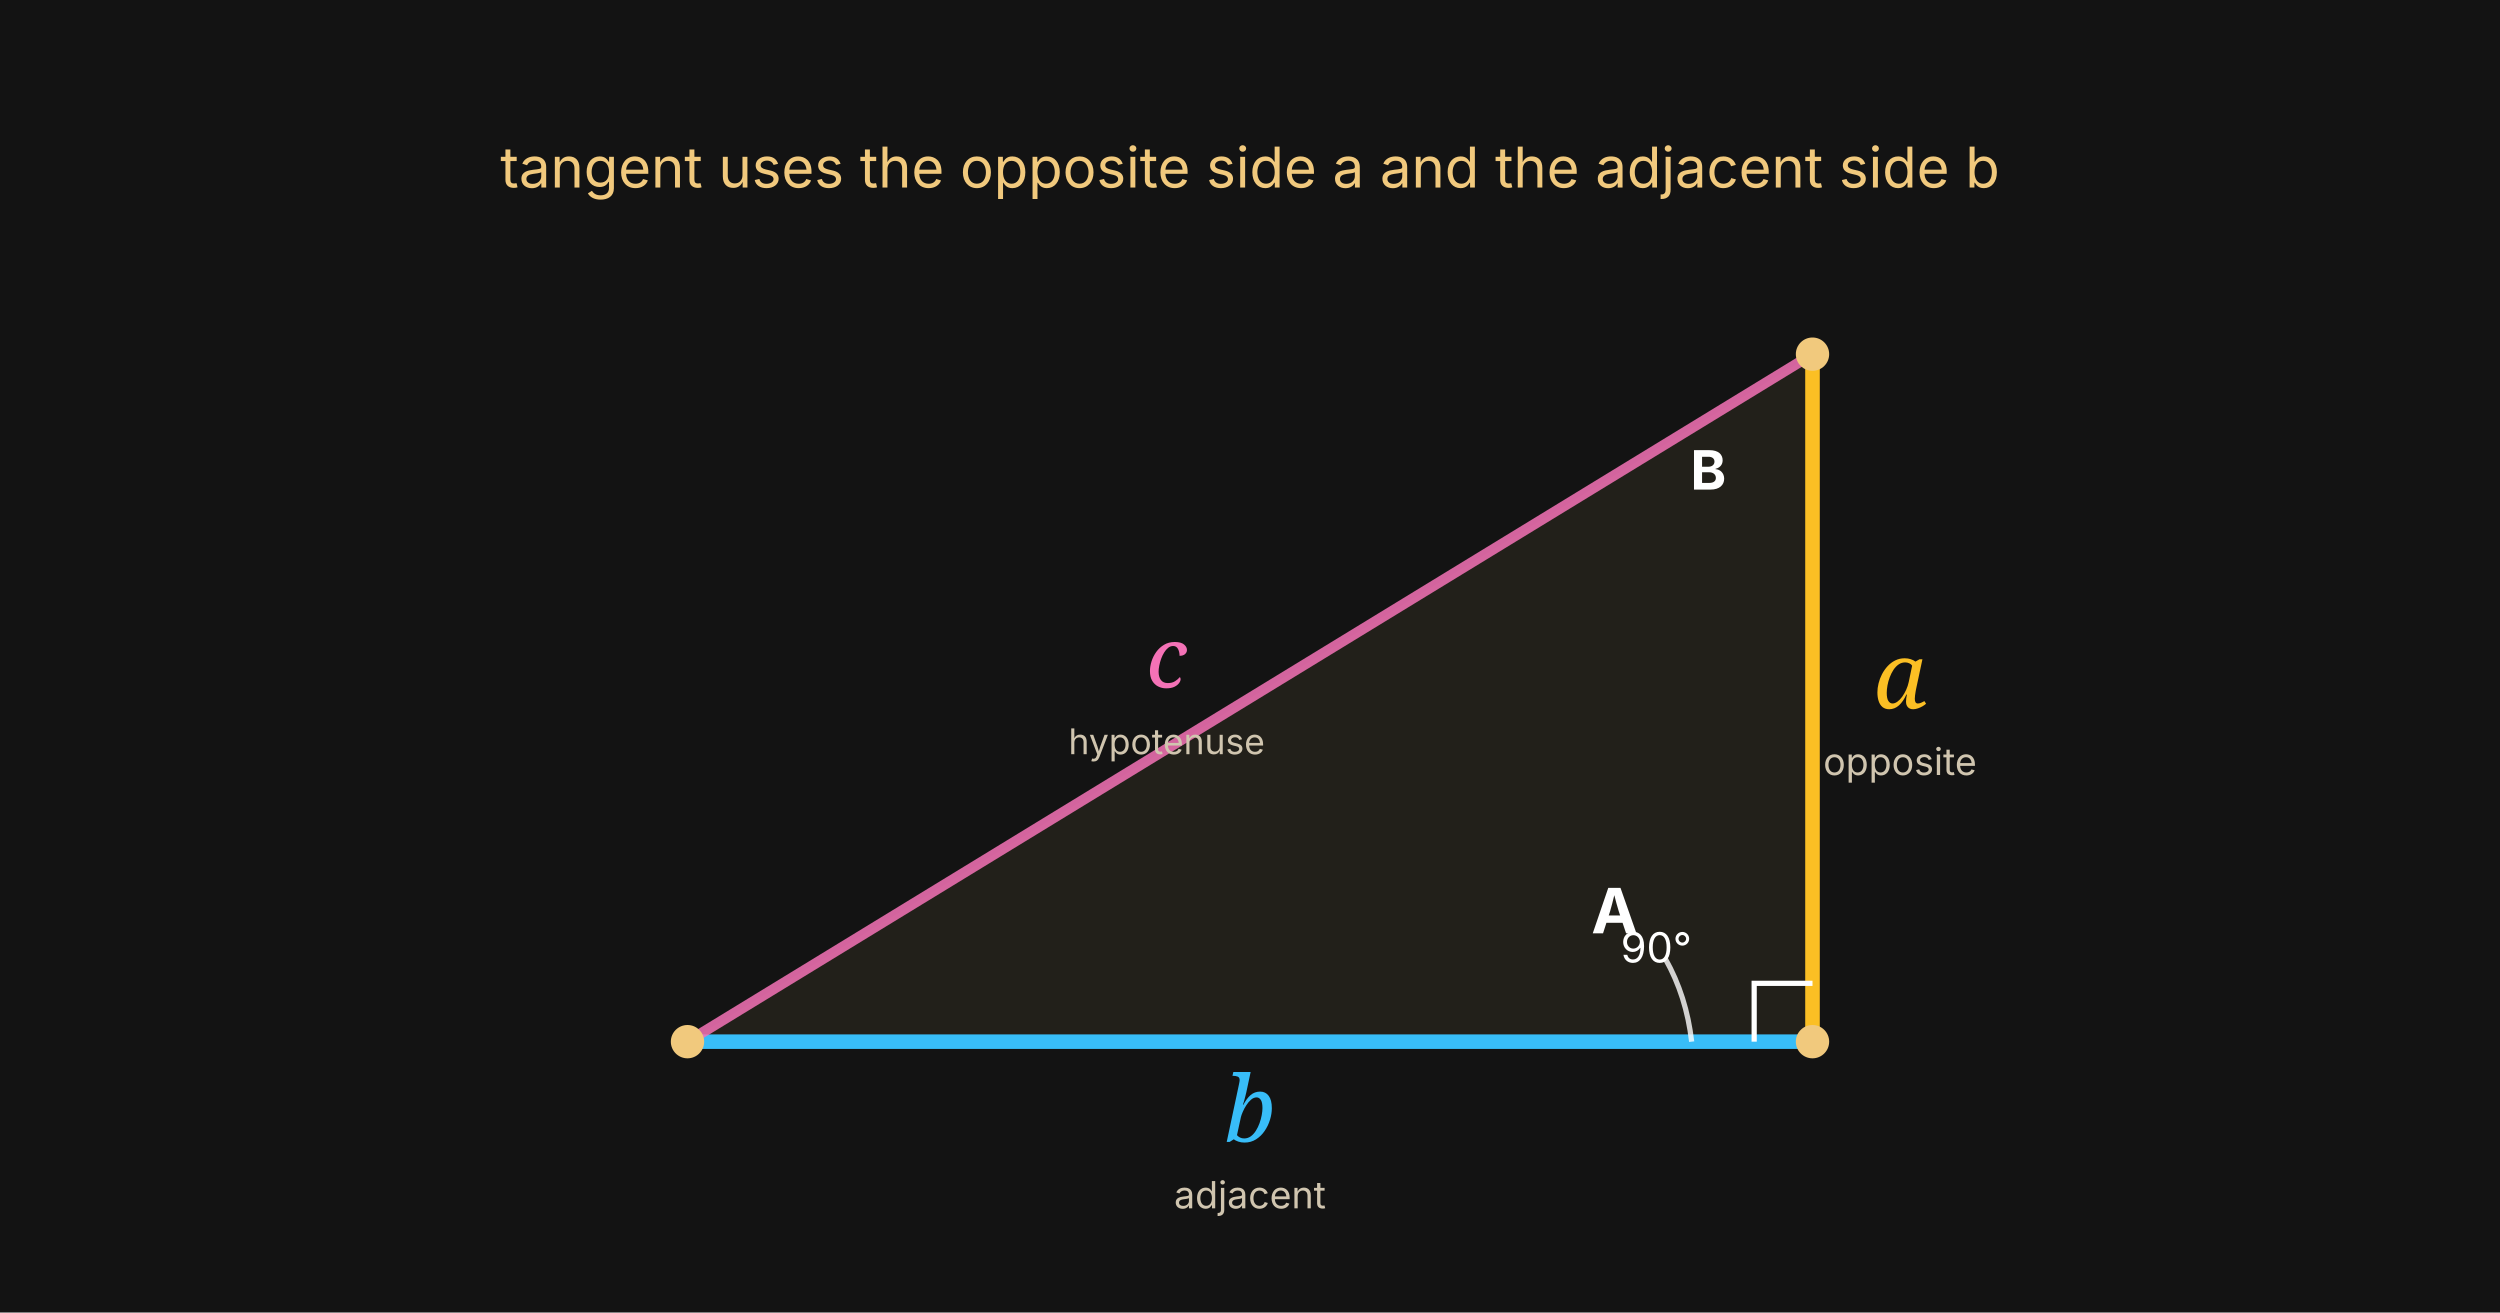
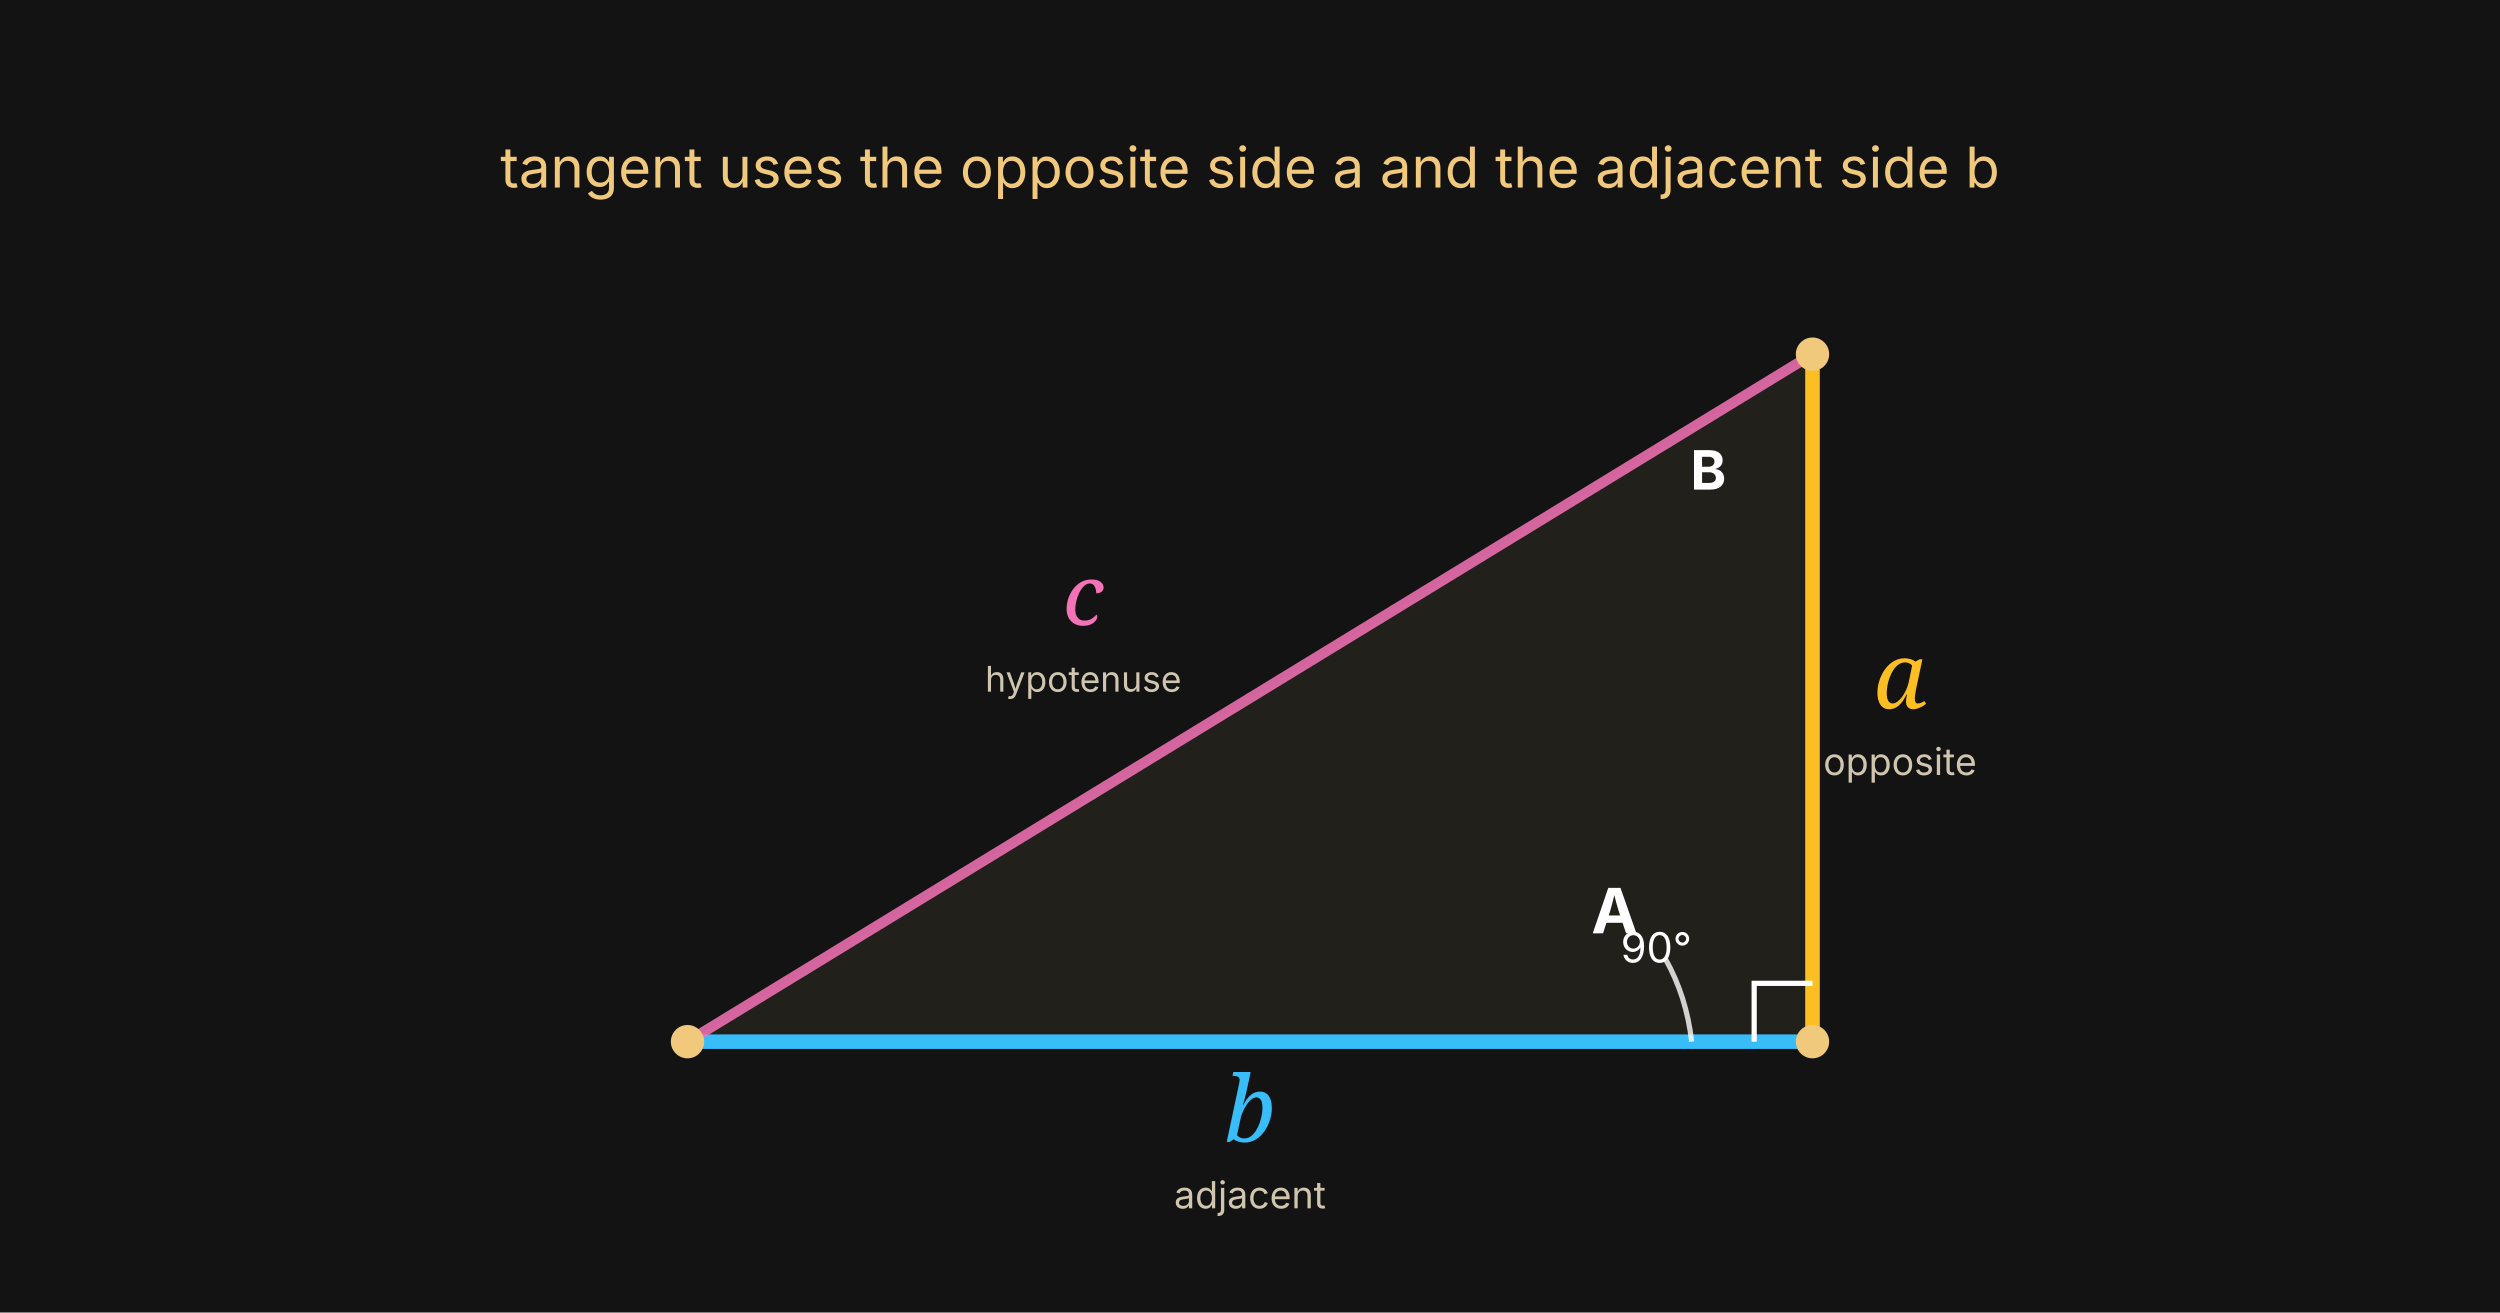
<svg xmlns="http://www.w3.org/2000/svg" width="1200" height="630" viewBox="0 0 1200 630">
  <rect x="0" y="0" width="1200" height="630" fill="#131313" />
  <polygon points="330,500 870,500 870,170" fill="rgba(241,201,125,0.07)" />
  <line x1="870" y1="500" x2="870" y2="170" stroke="#fbbf24" stroke-width="7" stroke-linecap="round" />
  <line x1="330" y1="500" x2="870" y2="500" stroke="#38bdf8" stroke-width="7" stroke-linecap="round" />
  <line x1="330" y1="500" x2="870" y2="170" stroke="#f472b6" stroke-width="5" stroke-linecap="round" opacity="0.85" />
  <polyline points="842,500 842,472 870,472" stroke="#ffffff" stroke-width="2.5" fill="none" />
  <circle cx="330" cy="500" r="8" fill="#f1c97d" />
  <circle cx="870" cy="500" r="8" fill="#f1c97d" />
  <circle cx="870" cy="170" r="8" fill="#f1c97d" />
  <text x="912" y="340" font-family="Noto Serif, Georgia, serif" font-size="44" fill="#fbbf24" text-anchor="middle" font-style="italic">a</text>
  <text x="912" y="372" font-family="system-ui, -apple-system, 'Segoe UI', sans-serif" font-size="18" fill="#d0c5af" text-anchor="middle">opposite</text>
  <text x="600" y="548" font-family="Noto Serif, Georgia, serif" font-size="44" fill="#38bdf8" text-anchor="middle" font-style="italic">b</text>
  <text x="600" y="580" font-family="system-ui, -apple-system, 'Segoe UI', sans-serif" font-size="18" fill="#d0c5af" text-anchor="middle">adjacent</text>
-   <text x="560" y="330" font-family="Noto Serif, Georgia, serif" font-size="40" fill="#f472b6" text-anchor="middle" font-style="italic">c</text>
-   <text x="560" y="362" font-family="system-ui, -apple-system, 'Segoe UI', sans-serif" font-size="17" fill="#d0c5af" text-anchor="middle">hypotenuse</text>
+   <text x="520" y="300" font-family="Noto Serif, Georgia, serif" font-size="40" fill="#f472b6" text-anchor="middle" font-style="italic">c</text>
+   <text x="520" y="332" font-family="system-ui, -apple-system, 'Segoe UI', sans-serif" font-size="17" fill="#d0c5af" text-anchor="middle">hypotenuse</text>
  <path d="M 812.0 500.0 Q 809.5 478.2 799.4 460.3" stroke="#ffffff" stroke-width="2.5" fill="none" opacity="0.8" />
  <text x="775" y="448" font-family="system-ui, -apple-system, 'Segoe UI', sans-serif" font-size="30" fill="#ffffff" text-anchor="middle" font-weight="bold">A</text>
  <text x="820" y="235" font-family="system-ui, -apple-system, 'Segoe UI', sans-serif" font-size="26" fill="#ffffff" text-anchor="middle" font-weight="bold">B</text>
  <text x="795" y="462" font-family="system-ui, -apple-system, 'Segoe UI', sans-serif" font-size="20" fill="#ffffff" text-anchor="middle">90°</text>
  <text x="600" y="90" font-family="system-ui, -apple-system, 'Segoe UI', sans-serif" font-size="27" fill="#f1c97d" text-anchor="middle">tangent uses the opposite side a and the adjacent side b</text>
</svg>
